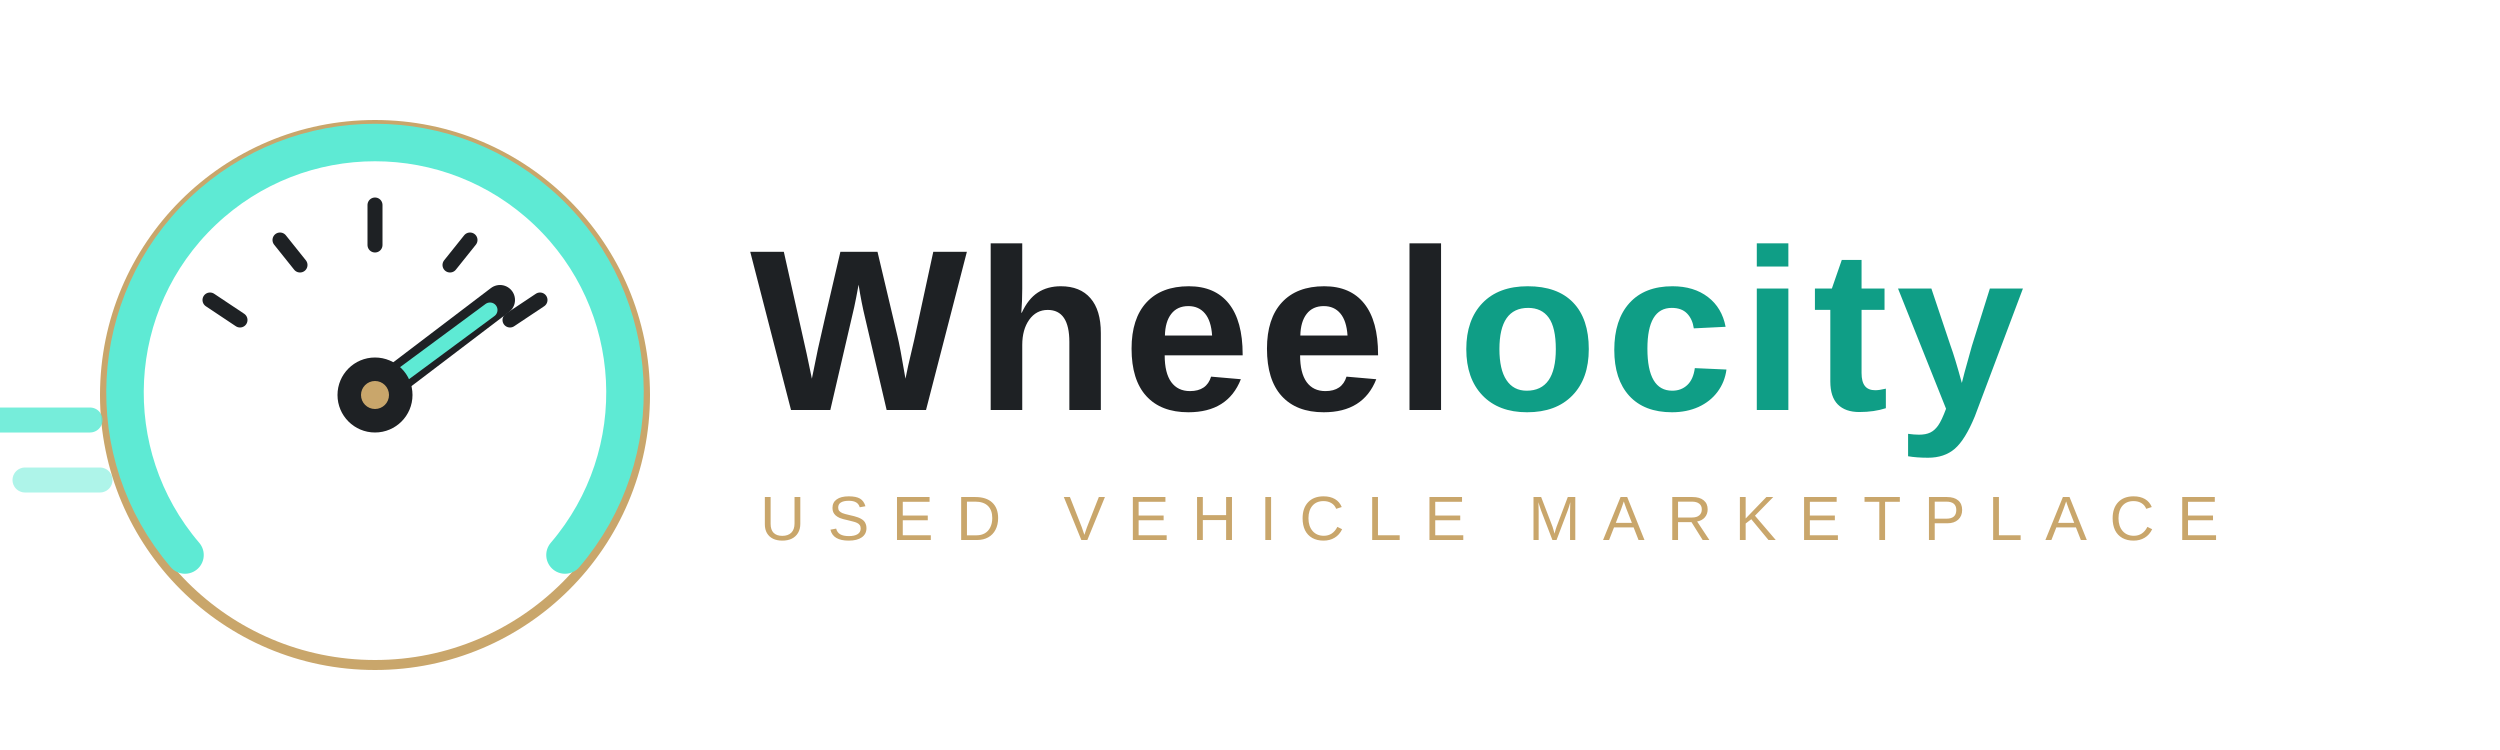
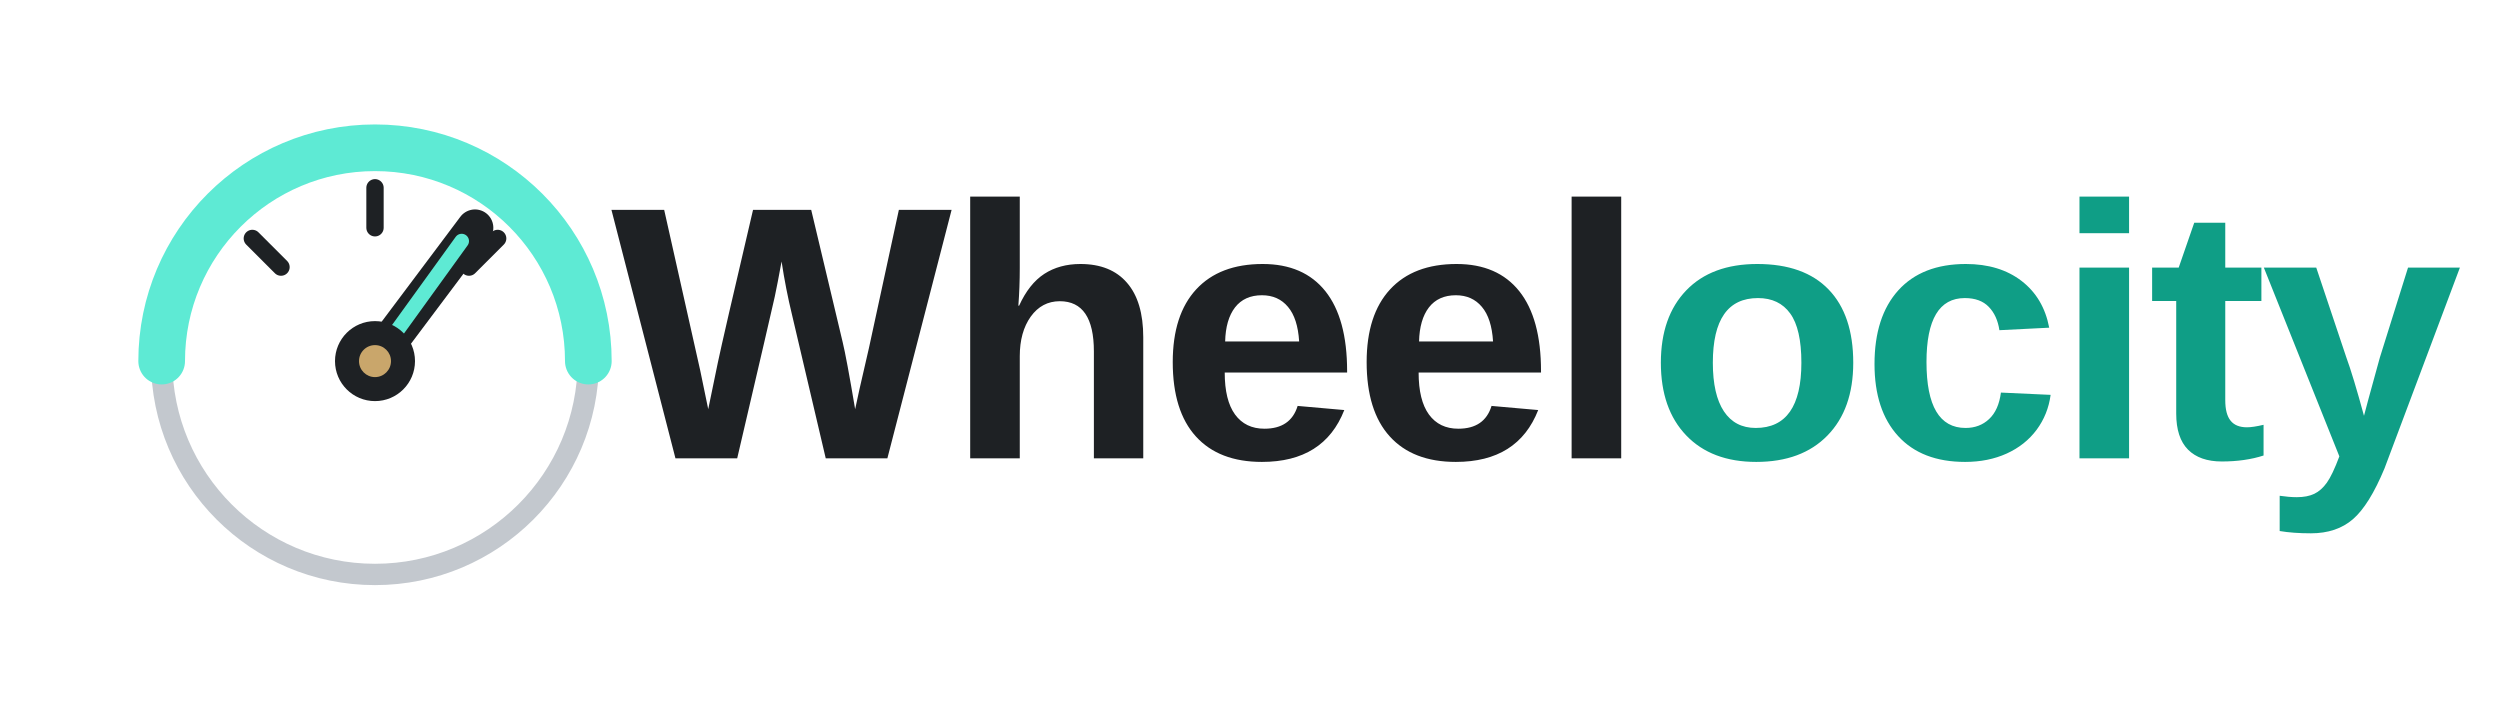
- <svg xmlns="http://www.w3.org/2000/svg" width="500" height="150" viewBox="0 0 500 150" fill="none" role="img" aria-label="Wheelocity">
-   <g transform="translate(75,79)">
-     <circle cx="0" cy="0" r="54" fill="none" stroke="#C9A66B" stroke-width="2" />
-     <path d="M-38 32 A50 50 0 1 1 38 32" fill="none" stroke="#5EEAD4" stroke-width="7.5" stroke-linecap="round" />
-     <g stroke="#1E2124" stroke-width="3" stroke-linecap="round">
-       <line x1="-33" y1="-19" x2="-27" y2="-15" />
-       <line x1="-19" y1="-31" x2="-15" y2="-26" />
-       <line x1="0" y1="-38" x2="0" y2="-30" />
-       <line x1="19" y1="-31" x2="15" y2="-26" />
-       <line x1="33" y1="-19" x2="27" y2="-15" />
+ <svg xmlns="http://www.w3.org/2000/svg" width="360" height="104" viewBox="0 0 360 104" fill="none" role="img" aria-label="Wheelocity">
+   <g transform="translate(6,4) scale(0.96)">
+     <circle cx="50" cy="50" r="32" fill="none" stroke="#C3C8CE" stroke-width="3.2" />
+     <path d="M18 50 A32 32 0 0 1 82 50" fill="none" stroke="#5EEAD4" stroke-width="7" stroke-linecap="round" />
+     <g stroke="#1E2124" stroke-width="2.6" stroke-linecap="round">
+       <line x1="31.6" y1="31.6" x2="35.9" y2="35.9" />
+       <line x1="50" y1="24" x2="50" y2="30" />
+       <line x1="68.4" y1="31.6" x2="64.1" y2="35.9" />
    </g>
-     <line x1="0" y1="0" x2="25" y2="-19" stroke="#1E2124" stroke-width="6" stroke-linecap="round" />
-     <line x1="0" y1="0" x2="23" y2="-17" stroke="#5EEAD4" stroke-width="3" stroke-linecap="round" />
-     <circle cx="0" cy="0" r="7.5" fill="#1E2124" />
-     <circle cx="0" cy="0" r="2.8" fill="#C9A66B" />
-     <g stroke="#5EEAD4" stroke-linecap="round">
-       <line x1="-57" y1="5" x2="-78" y2="5" stroke-width="5" opacity="0.85" />
-       <line x1="-55" y1="17" x2="-70" y2="17" stroke-width="5" opacity="0.5" />
-     </g>
+     <line x1="50" y1="50" x2="65" y2="30" stroke="#1E2124" stroke-width="5.5" stroke-linecap="round" />
+     <line x1="50" y1="50" x2="63" y2="32" stroke="#5EEAD4" stroke-width="2.2" stroke-linecap="round" />
+     <circle cx="50" cy="50" r="6" fill="#1E2124" />
+     <circle cx="50" cy="50" r="2.4" fill="#C9A66B" />
  </g>
-   <g transform="translate(150,0)">
-     <text x="0" y="82" font-family="'Poppins','Segoe UI',Arial,sans-serif" font-size="46" font-weight="600" letter-spacing="1.5" fill="#1E2124">Wheel<tspan fill="#0F9E86">ocity</tspan>
-     </text>
-     <text x="2" y="108" font-family="'Poppins','Segoe UI',Arial,sans-serif" font-size="12.5" font-weight="500" letter-spacing="4.5" fill="#C9A66B">USED VEHICLE MARKETPLACE</text>
-   </g>
+   <text x="88" y="66" font-family="'Sora','Segoe UI',Arial,sans-serif" font-size="52" font-weight="600" letter-spacing="-1" fill="#1E2124">Wheel<tspan fill="#0F9E86">ocity</tspan>
+   </text>
</svg>
